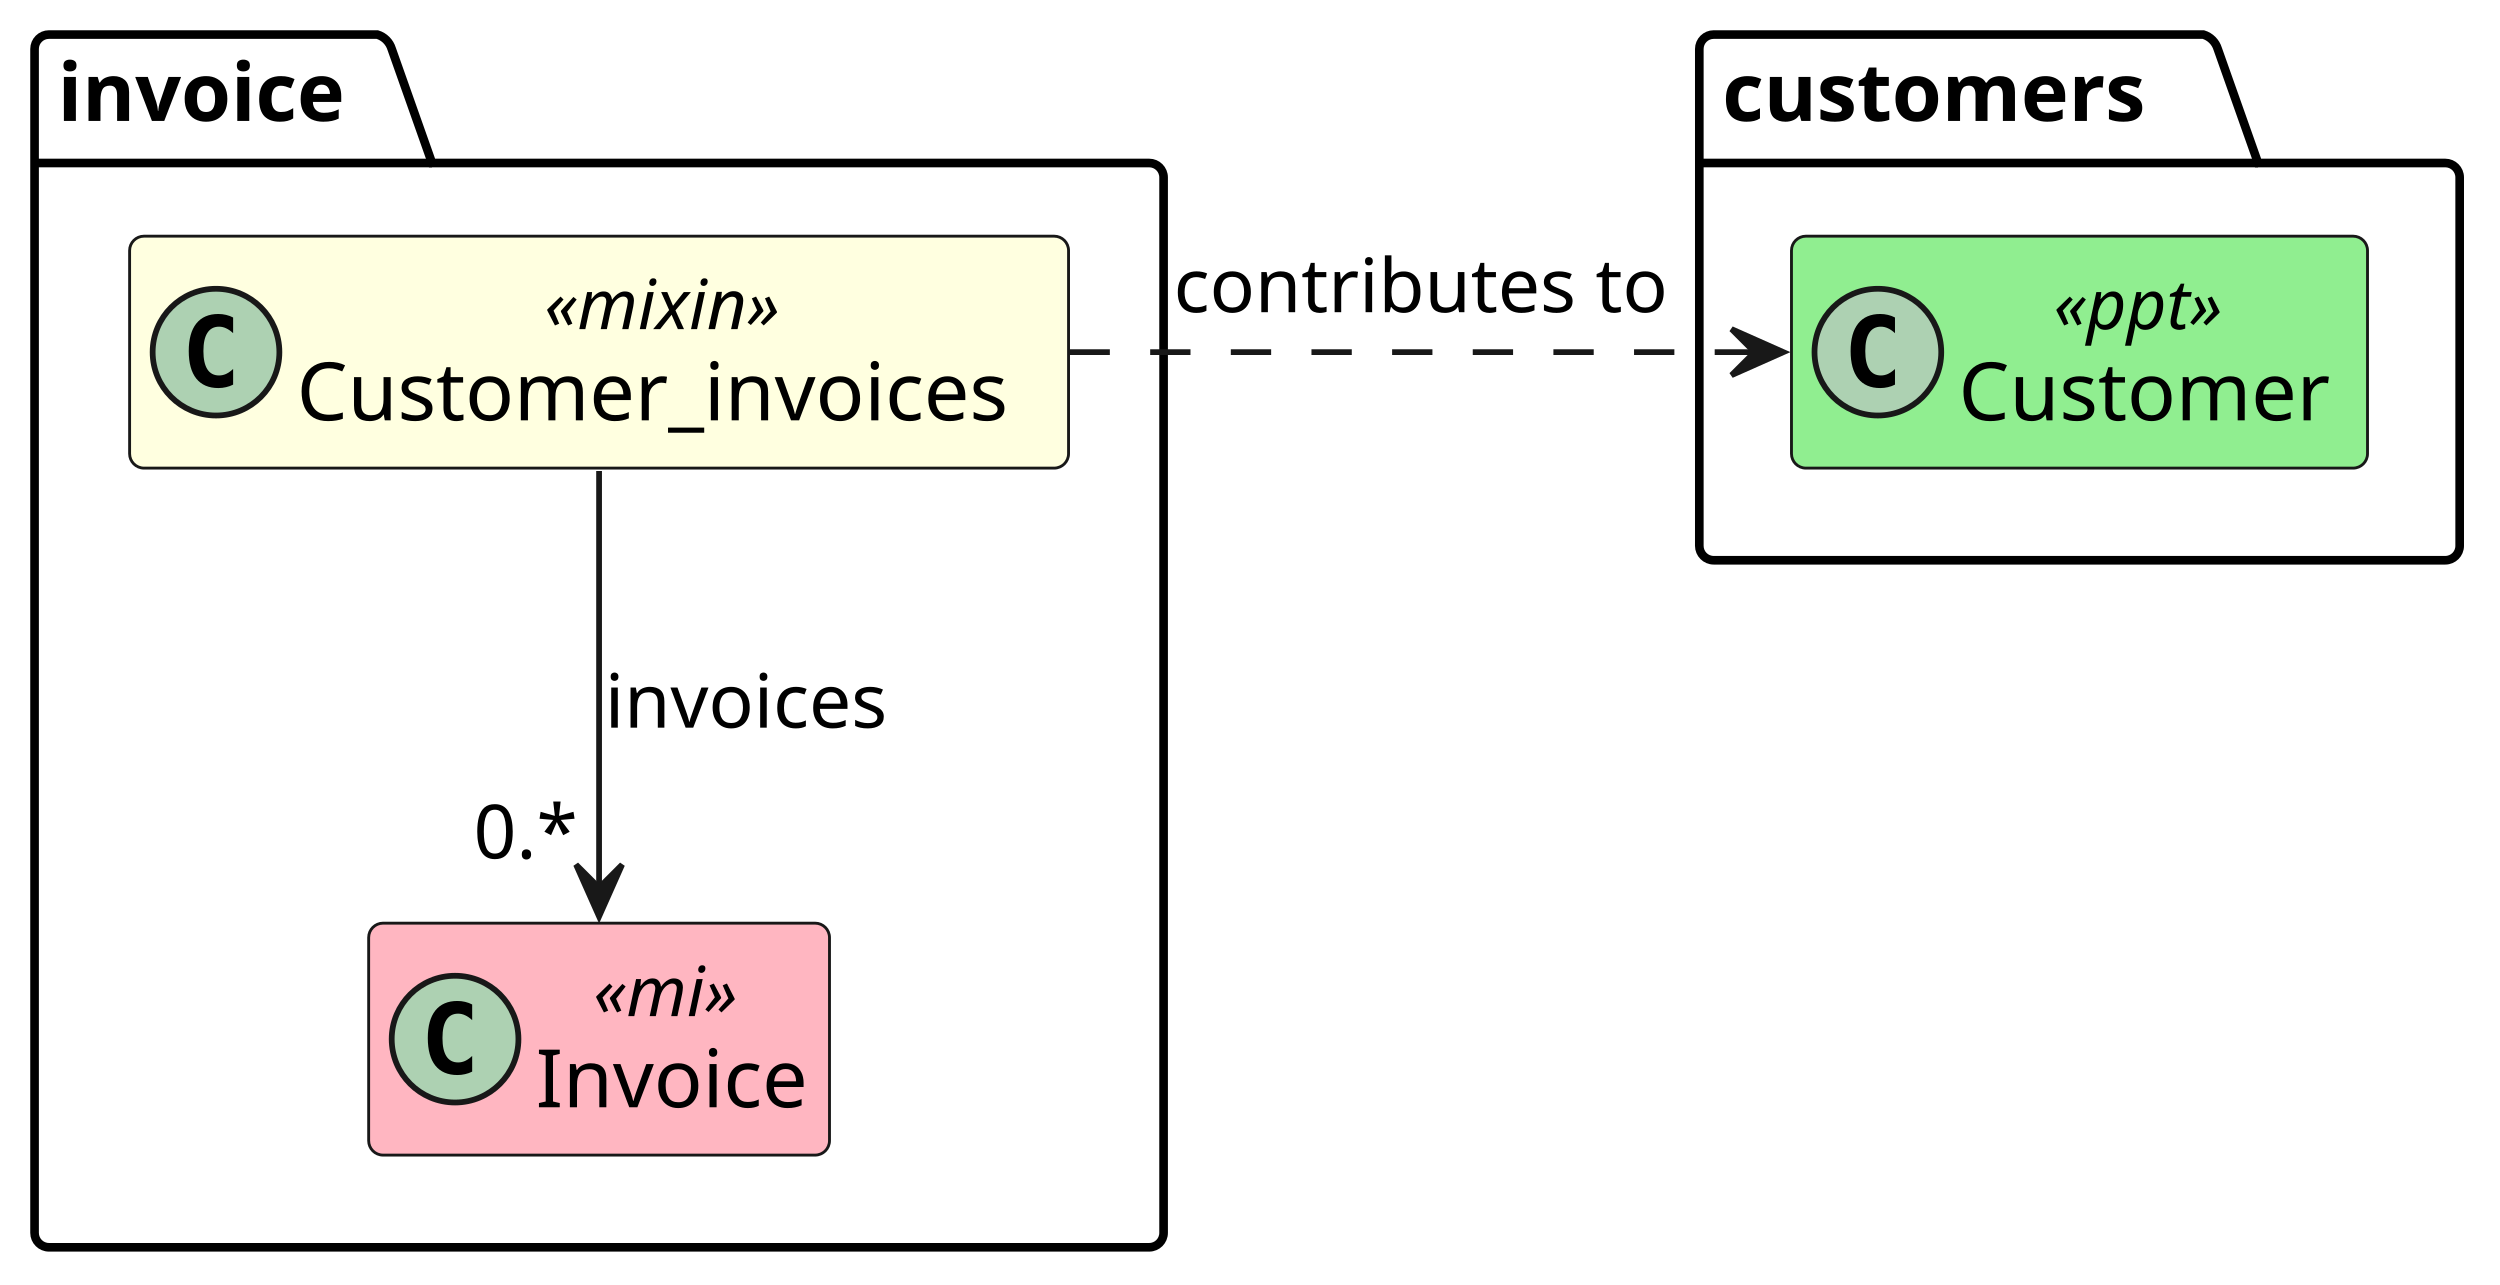
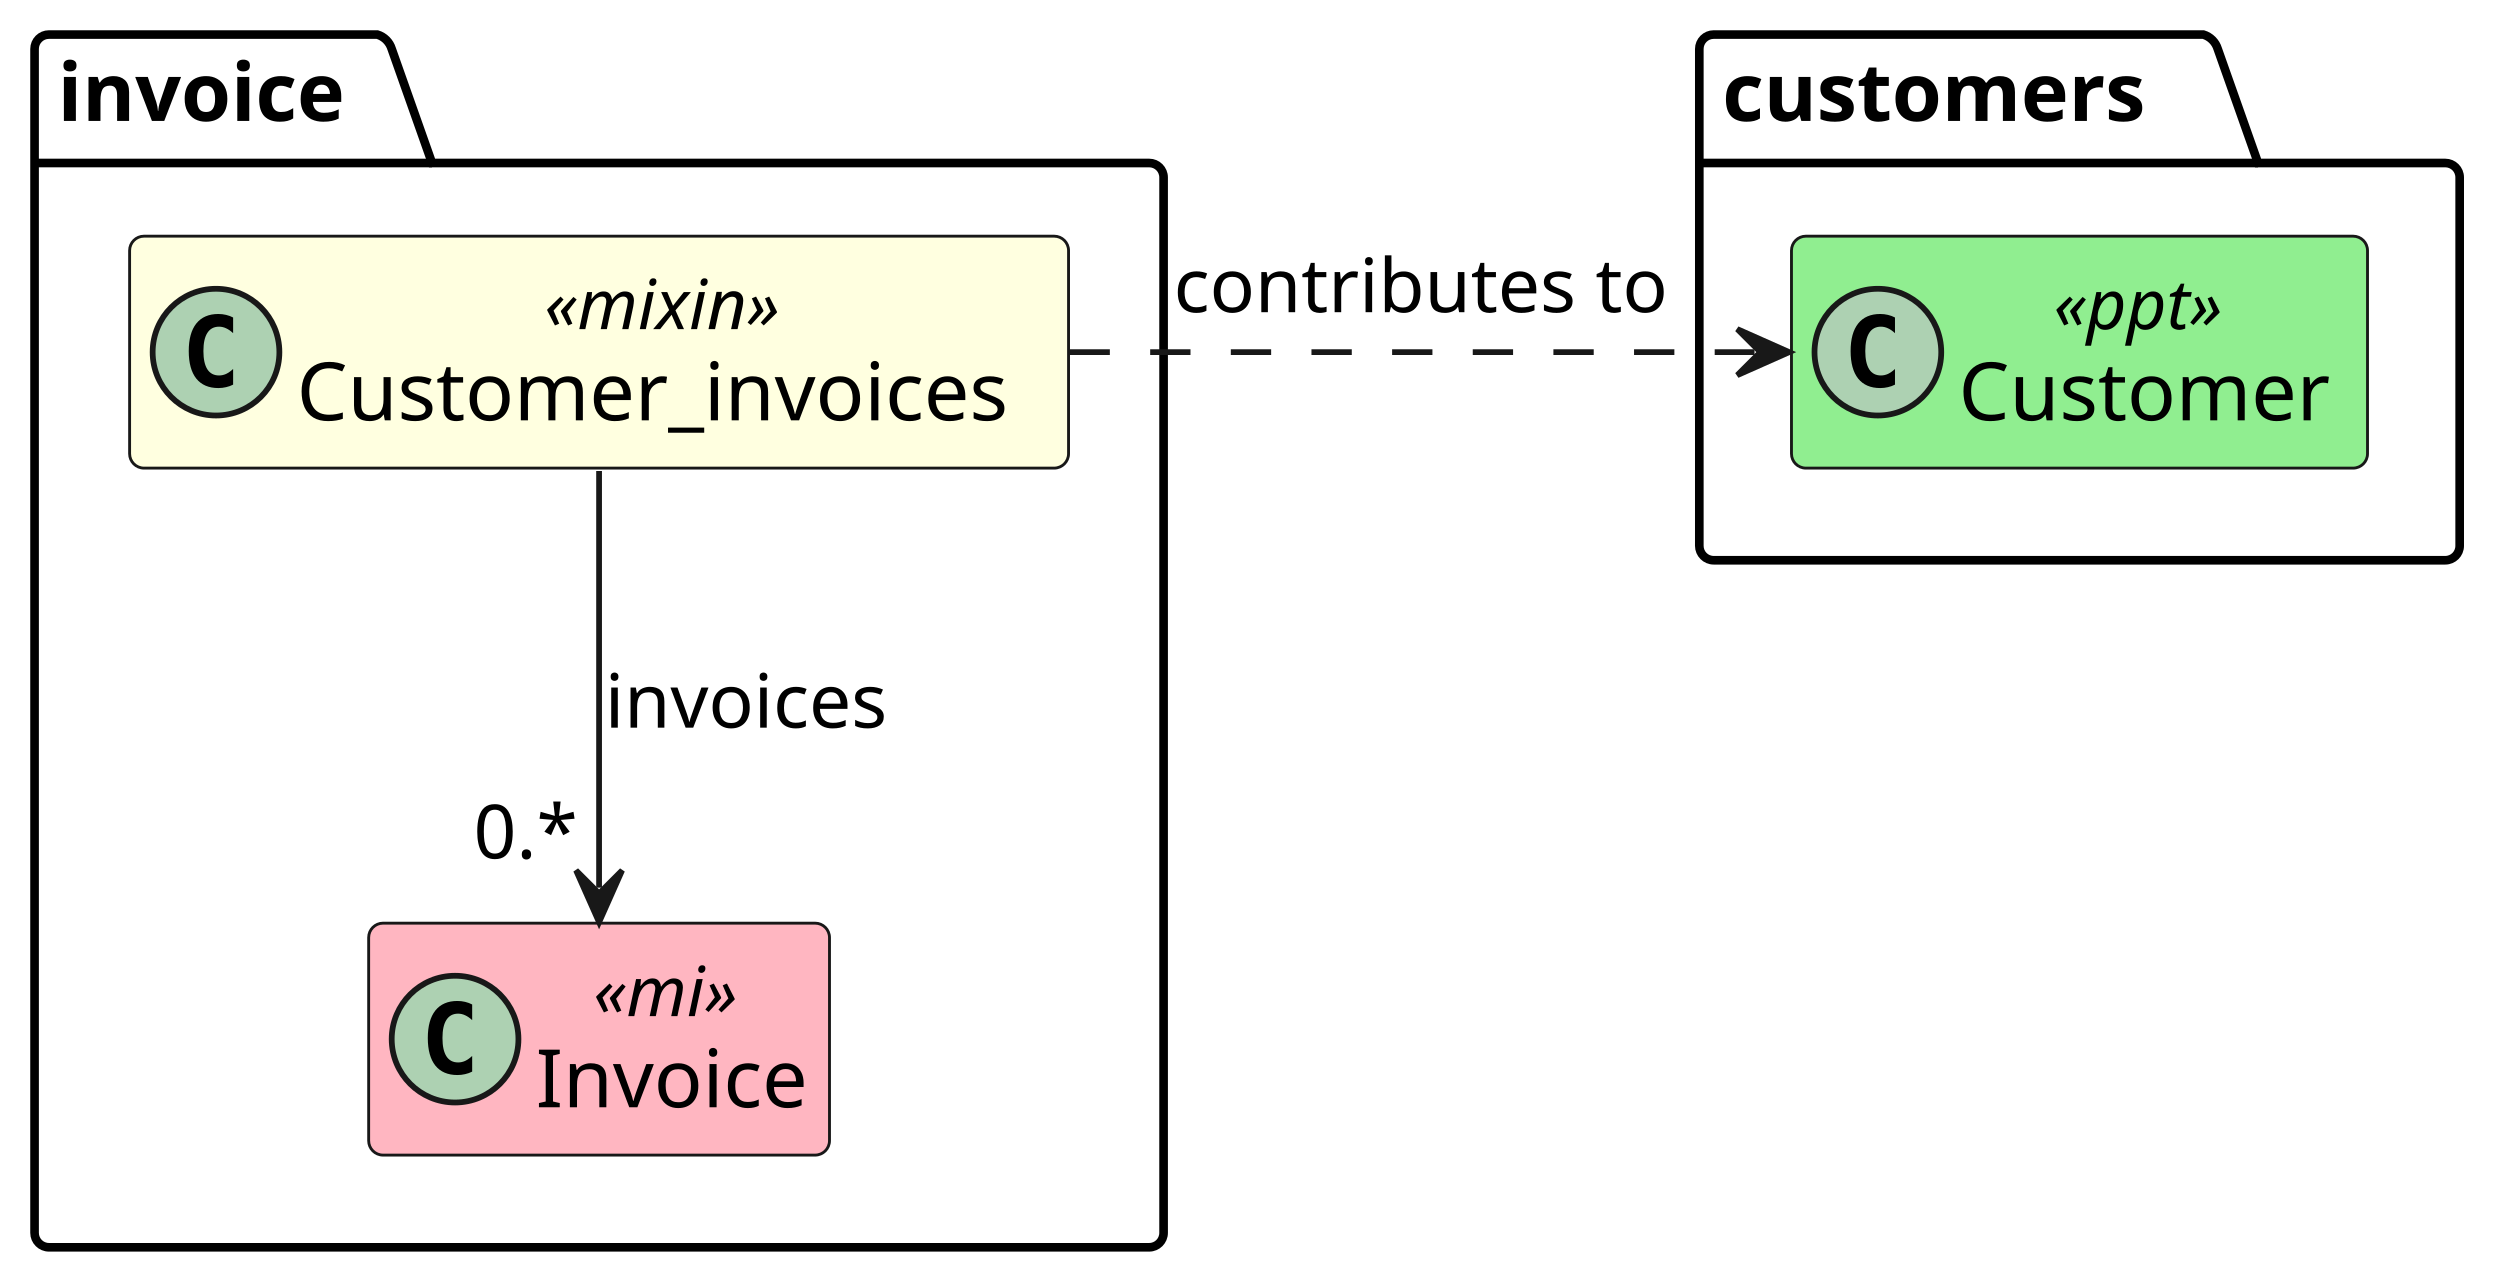
<svg xmlns="http://www.w3.org/2000/svg" contentStyleType="text/css" height="223px" preserveAspectRatio="none" style="width:434px;height:223px;background:#FFFFFF;" version="1.1" viewBox="0 0 434 223" width="434px" zoomAndPan="magnify">
  <defs />
  <g>
    <g id="cluster_invoice">
      <path d="M8.5,6 L65.5,6 A3.75,3.75 0 0 1 68,8.5 L75,28.297 L199.5,28.297 A2.5,2.5 0 0 1 202,30.797 L202,214.03 A2.5,2.5 0 0 1 199.5,216.53 L8.5,216.53 A2.5,2.5 0 0 1 6,214.03 L6,8.5 A2.5,2.5 0 0 1 8.5,6 " fill="none" style="stroke:#000000;stroke-width:1.5;" />
      <line style="stroke:#000000;stroke-width:1.5;" x1="6" x2="75" y1="28.297" y2="28.297" />
      <text fill="#000000" font-family="sans-serif" font-size="14" font-weight="bold" lengthAdjust="spacing" textLength="56" x="10" y="20.995">invoice</text>
    </g>
    <g id="cluster_customers">
      <path d="M297.5,6 L382.5,6 A3.75,3.75 0 0 1 385,8.5 L392,28.297 L424.5,28.297 A2.5,2.5 0 0 1 427,30.797 L427,94.76 A2.5,2.5 0 0 1 424.5,97.26 L297.5,97.26 A2.5,2.5 0 0 1 295,94.76 L295,8.5 A2.5,2.5 0 0 1 297.5,6 " fill="none" style="stroke:#000000;stroke-width:1.5;" />
      <line style="stroke:#000000;stroke-width:1.5;" x1="295" x2="392" y1="28.297" y2="28.297" />
      <text fill="#000000" font-family="sans-serif" font-size="14" font-weight="bold" lengthAdjust="spacing" textLength="84" x="299" y="20.995">customers</text>
    </g>
    <g id="elem_Customer_invoices">
      <rect codeLine="20" fill="#FFFFE0" height="40.266" id="Customer_invoices" rx="2.5" ry="2.5" style="stroke:#181818;stroke-width:0.5;" width="163" x="22.5" y="41" />
      <ellipse cx="37.5" cy="61.133" fill="#ADD1B2" rx="11" ry="11" style="stroke:#181818;stroke-width:1.0;" />
      <path d="M40.469,66.773 Q39.891,67.07 39.25,67.211 Q38.609,67.367 37.906,67.367 Q35.406,67.367 34.078,65.727 Q32.766,64.07 32.766,60.945 Q32.766,57.82 34.078,56.164 Q35.406,54.508 37.906,54.508 Q38.609,54.508 39.25,54.664 Q39.906,54.82 40.469,55.117 L40.469,57.836 Q39.844,57.258 39.25,56.992 Q38.656,56.711 38.031,56.711 Q36.688,56.711 36,57.789 Q35.312,58.852 35.312,60.945 Q35.312,63.039 36,64.117 Q36.688,65.18 38.031,65.18 Q38.656,65.18 39.25,64.914 Q39.844,64.633 40.469,64.055 L40.469,66.773 Z " fill="#000000" />
      <text fill="#000000" font-family="sans-serif" font-size="12" font-style="italic" lengthAdjust="spacing" textLength="45" x="94.5" y="57.139">«mixin»</text>
      <text fill="#000000" font-family="sans-serif" font-size="14" lengthAdjust="spacing" textLength="131" x="51.5" y="72.964">Customer_invoices</text>
    </g>
    <g id="elem_Invoice">
      <rect codeLine="21" fill="#FFB6C1" height="40.266" id="Invoice" rx="2.5" ry="2.5" style="stroke:#181818;stroke-width:0.5;" width="80" x="64" y="160.26" />
      <ellipse cx="79" cy="180.393" fill="#ADD1B2" rx="11" ry="11" style="stroke:#181818;stroke-width:1.0;" />
      <path d="M81.969,186.033 Q81.391,186.33 80.75,186.471 Q80.109,186.627 79.406,186.627 Q76.906,186.627 75.578,184.987 Q74.266,183.33 74.266,180.205 Q74.266,177.08 75.578,175.424 Q76.906,173.768 79.406,173.768 Q80.109,173.768 80.75,173.924 Q81.406,174.08 81.969,174.377 L81.969,177.096 Q81.344,176.518 80.75,176.252 Q80.156,175.971 79.531,175.971 Q78.188,175.971 77.5,177.049 Q76.812,178.112 76.812,180.205 Q76.812,182.299 77.5,183.377 Q78.188,184.44 79.531,184.44 Q80.156,184.44 80.75,184.174 Q81.344,183.893 81.969,183.315 L81.969,186.033 Z " fill="#000000" />
      <text fill="#000000" font-family="sans-serif" font-size="12" font-style="italic" lengthAdjust="spacing" textLength="28" x="103" y="176.399">«mi»</text>
      <text fill="#000000" font-family="sans-serif" font-size="14" lengthAdjust="spacing" textLength="48" x="93" y="192.224">Invoice</text>
    </g>
    <g id="elem_Customer">
      <rect codeLine="26" fill="#90EE90" height="40.266" id="Customer" rx="2.5" ry="2.5" style="stroke:#181818;stroke-width:0.5;" width="100" x="311" y="41" />
      <ellipse cx="326" cy="61.133" fill="#ADD1B2" rx="11" ry="11" style="stroke:#181818;stroke-width:1.0;" />
      <path d="M328.969,66.773 Q328.391,67.07 327.75,67.211 Q327.109,67.367 326.406,67.367 Q323.906,67.367 322.578,65.727 Q321.266,64.07 321.266,60.945 Q321.266,57.82 322.578,56.164 Q323.906,54.508 326.406,54.508 Q327.109,54.508 327.75,54.664 Q328.406,54.82 328.969,55.117 L328.969,57.836 Q328.344,57.258 327.75,56.992 Q327.156,56.711 326.531,56.711 Q325.188,56.711 324.5,57.789 Q323.812,58.852 323.812,60.945 Q323.812,63.039 324.5,64.117 Q325.188,65.18 326.531,65.18 Q327.156,65.18 327.75,64.914 Q328.344,64.633 328.969,64.055 L328.969,66.773 Z " fill="#000000" />
      <text fill="#000000" font-family="sans-serif" font-size="12" font-style="italic" lengthAdjust="spacing" textLength="35" x="356.5" y="57.139">«ppt»</text>
      <text fill="#000000" font-family="sans-serif" font-size="14" lengthAdjust="spacing" textLength="68" x="340" y="72.964">Customer</text>
    </g>
    <g id="link_Customer_invoices_Invoice">
-       <path codeLine="23" d="M104,81.76 C104,101.66 104,132.55 104,154.24 " fill="none" id="Customer_invoices-to-Invoice" style="stroke:#181818;stroke-width:1.0;" />
-       <polygon fill="#181818" points="104,159.1,108,150.1,104,154.1,100,150.1,104,159.1" style="stroke:#181818;stroke-width:1.0;" />
+       <path codeLine="23" d="M104,81.76 C104,103.54 104,132.45 104,154.1 " fill="none" id="Customer_invoices-to-Invoice" style="stroke:#181818;stroke-width:1.0;" />
+       <polygon fill="#181818" points="104,160.1,108,151.1,104,155.1,100,151.1,104,160.1" style="stroke:#181818;stroke-width:1.0;" />
      <text fill="#000000" font-family="sans-serif" font-size="13" lengthAdjust="spacing" textLength="51" x="105" y="126.327">invoices</text>
      <text fill="#000000" font-family="sans-serif" font-size="13" lengthAdjust="spacing" textLength="19" x="82.209" y="149.022">0.*</text>
    </g>
    <g id="link_Customer_invoices_Customer">
-       <path codeLine="28" d="M185.67,61.13 C224.43,61.13 269.79,61.13 304.65,61.13 " fill="none" id="Customer_invoices-to-Customer" style="stroke:#181818;stroke-width:1.0;stroke-dasharray:7.0,7.0;" />
-       <polygon fill="#181818" points="309.59,61.13,300.59,57.13,304.59,61.13,300.59,65.13,309.59,61.13" style="stroke:#181818;stroke-width:1.0;" />
+       <path codeLine="28" d="M185.67,61.13 C226.68,61.13 269.06,61.13 304.59,61.13 " fill="none" id="Customer_invoices-to-Customer" style="stroke:#181818;stroke-width:1.0;stroke-dasharray:7.0,7.0;" />
+       <polygon fill="#181818" points="310.59,61.13,301.59,57.13,305.59,61.13,301.59,65.13,310.59,61.13" style="stroke:#181818;stroke-width:1.0;" />
      <text fill="#000000" font-family="sans-serif" font-size="13" lengthAdjust="spacing" textLength="89" x="203.75" y="54.197">contributes to</text>
    </g>
  </g>
</svg>
